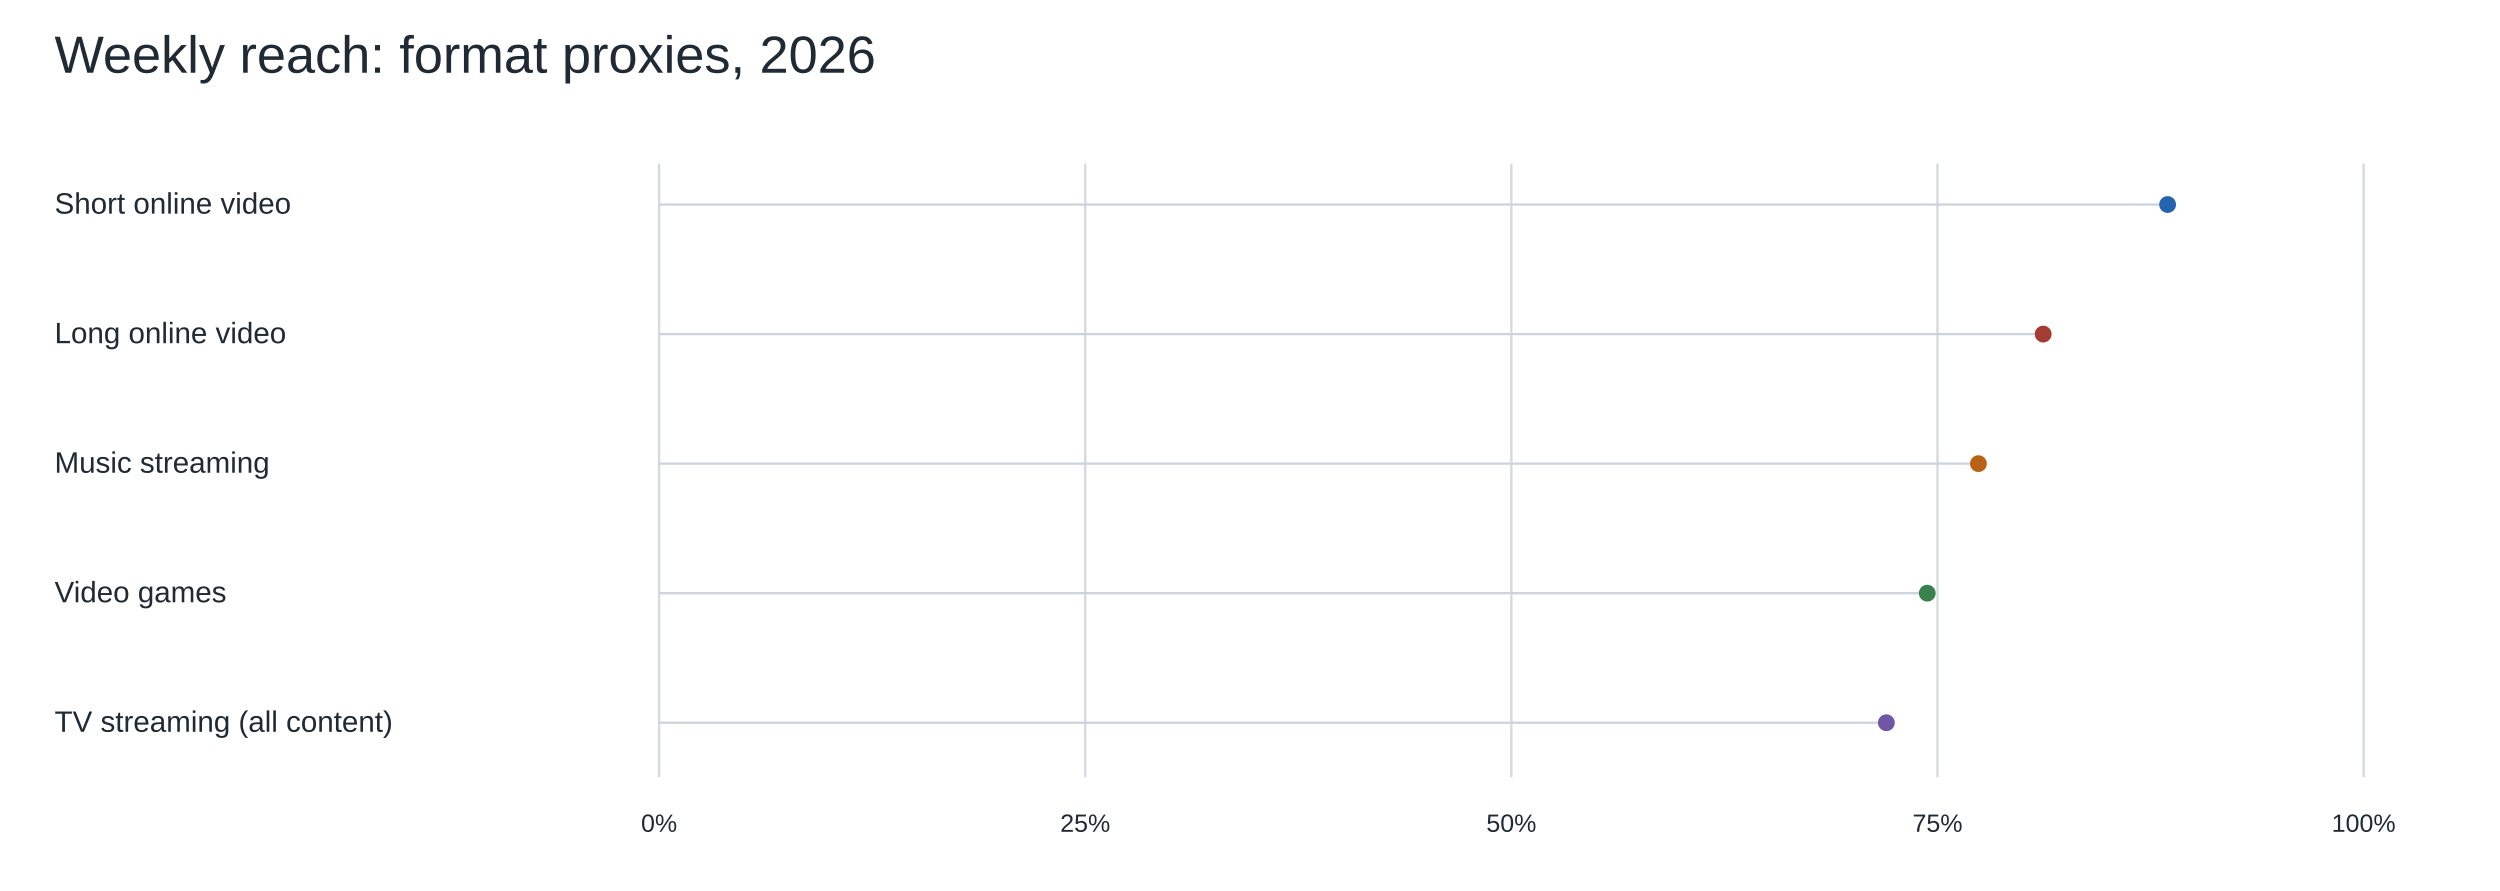
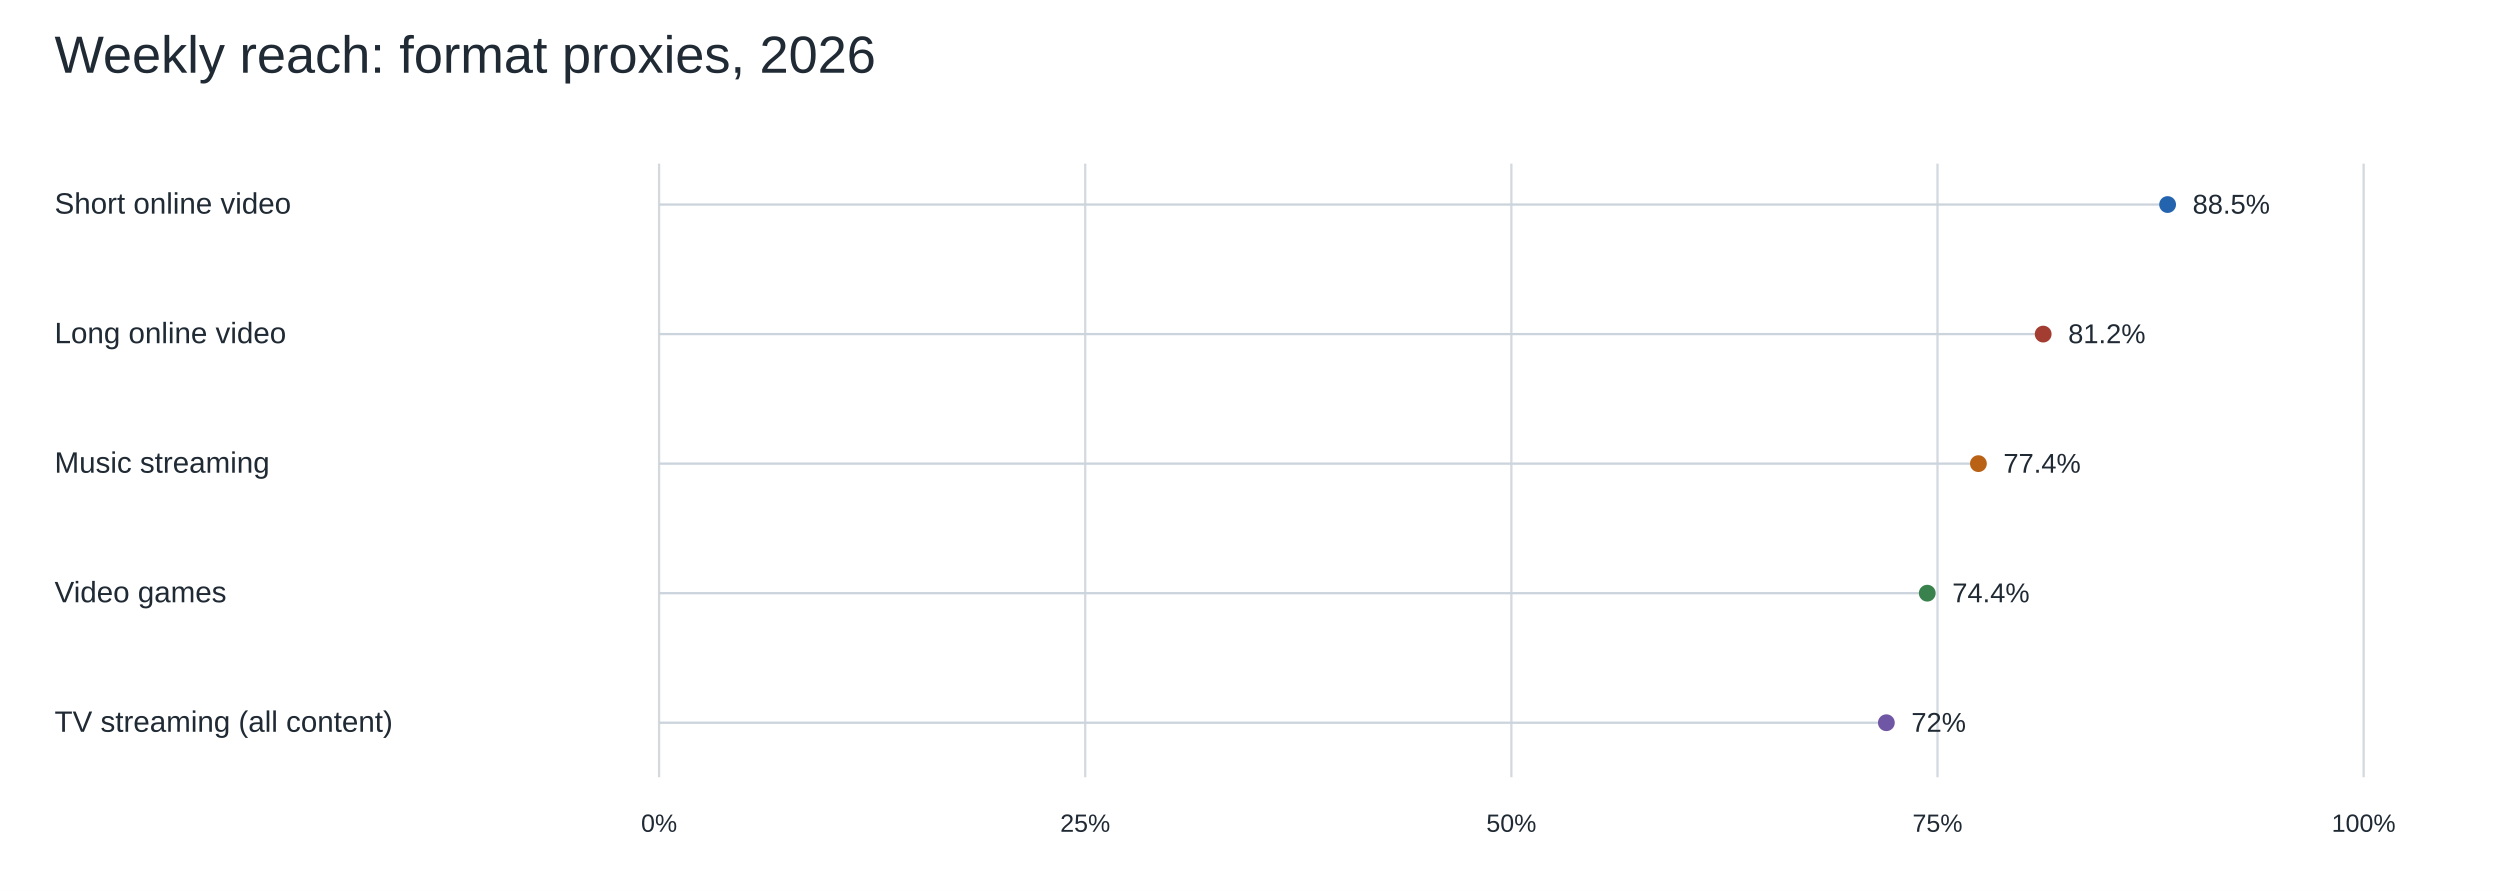
<svg xmlns="http://www.w3.org/2000/svg" xml:lang="en" width="1100" height="392" viewBox="0 0 1100 392" role="img" aria-labelledby="title desc">
  <style>text{font-family:Arial,Helvetica,sans-serif;fill:#202a34}</style>
  <rect width="100%" height="100%" fill="white" />
  <text x="24.00" y="32.00" text-anchor="start" font-size="23" font-weight="500">Weekly reach: format proxies, 2026</text>
  <line x1="290.00" y1="72.00" x2="290.00" y2="342.00" stroke="#d3d9df" stroke-width="1" stroke-dasharray="" />
  <text x="290.00" y="366.00" text-anchor="middle" font-size="11" font-weight="400">0%</text>
  <line x1="477.50" y1="72.00" x2="477.50" y2="342.00" stroke="#d3d9df" stroke-width="1" stroke-dasharray="" />
  <text x="477.50" y="366.00" text-anchor="middle" font-size="11" font-weight="400">25%</text>
  <line x1="665.00" y1="72.00" x2="665.00" y2="342.00" stroke="#d3d9df" stroke-width="1" stroke-dasharray="" />
  <text x="665.00" y="366.00" text-anchor="middle" font-size="11" font-weight="400">50%</text>
  <line x1="852.50" y1="72.00" x2="852.50" y2="342.00" stroke="#d3d9df" stroke-width="1" stroke-dasharray="" />
  <text x="852.50" y="366.00" text-anchor="middle" font-size="11" font-weight="400">75%</text>
  <line x1="1040.00" y1="72.00" x2="1040.00" y2="342.00" stroke="#d3d9df" stroke-width="1" stroke-dasharray="" />
  <text x="1040.00" y="366.00" text-anchor="middle" font-size="11" font-weight="400">100%</text>
  <text x="24.00" y="94.00" text-anchor="start" font-size="13" font-weight="500">Short online video</text>
  <line x1="290.00" y1="90.00" x2="953.75" y2="90.00" stroke="#cbd3dc" stroke-width="1" stroke-dasharray="" />
  <circle cx="953.75" cy="90" r="3.7" fill="#2463ad" />
+   <text x="964.75" y="94.00" text-anchor="start" font-size="12" font-weight="400">88.5%</text>
  <text x="24.00" y="151.00" text-anchor="start" font-size="13" font-weight="500">Long online video</text>
  <line x1="290.00" y1="147.00" x2="899.00" y2="147.00" stroke="#cbd3dc" stroke-width="1" stroke-dasharray="" />
  <circle cx="899.0" cy="147" r="3.7" fill="#a33c31" />
+   <text x="910.00" y="151.00" text-anchor="start" font-size="12" font-weight="400">81.2%</text>
  <text x="24.00" y="208.00" text-anchor="start" font-size="13" font-weight="500">Music streaming</text>
  <line x1="290.00" y1="204.00" x2="870.50" y2="204.00" stroke="#cbd3dc" stroke-width="1" stroke-dasharray="" />
  <circle cx="870.5" cy="204" r="3.7" fill="#b96216" />
+   <text x="881.50" y="208.00" text-anchor="start" font-size="12" font-weight="400">77.4%</text>
  <text x="24.00" y="265.00" text-anchor="start" font-size="13" font-weight="500">Video games</text>
  <line x1="290.00" y1="261.00" x2="848.00" y2="261.00" stroke="#cbd3dc" stroke-width="1" stroke-dasharray="" />
  <circle cx="848" cy="261" r="3.7" fill="#3a824d" />
+   <text x="859.00" y="265.00" text-anchor="start" font-size="12" font-weight="400">74.4%</text>
  <text x="24.00" y="322.00" text-anchor="start" font-size="13" font-weight="500">TV streaming (all content)</text>
  <line x1="290.00" y1="318.00" x2="830.00" y2="318.00" stroke="#cbd3dc" stroke-width="1" stroke-dasharray="" />
  <circle cx="830.0" cy="318" r="3.7" fill="#7057a5" />
+   <text x="841.00" y="322.00" text-anchor="start" font-size="12" font-weight="400">72%</text>
</svg>
